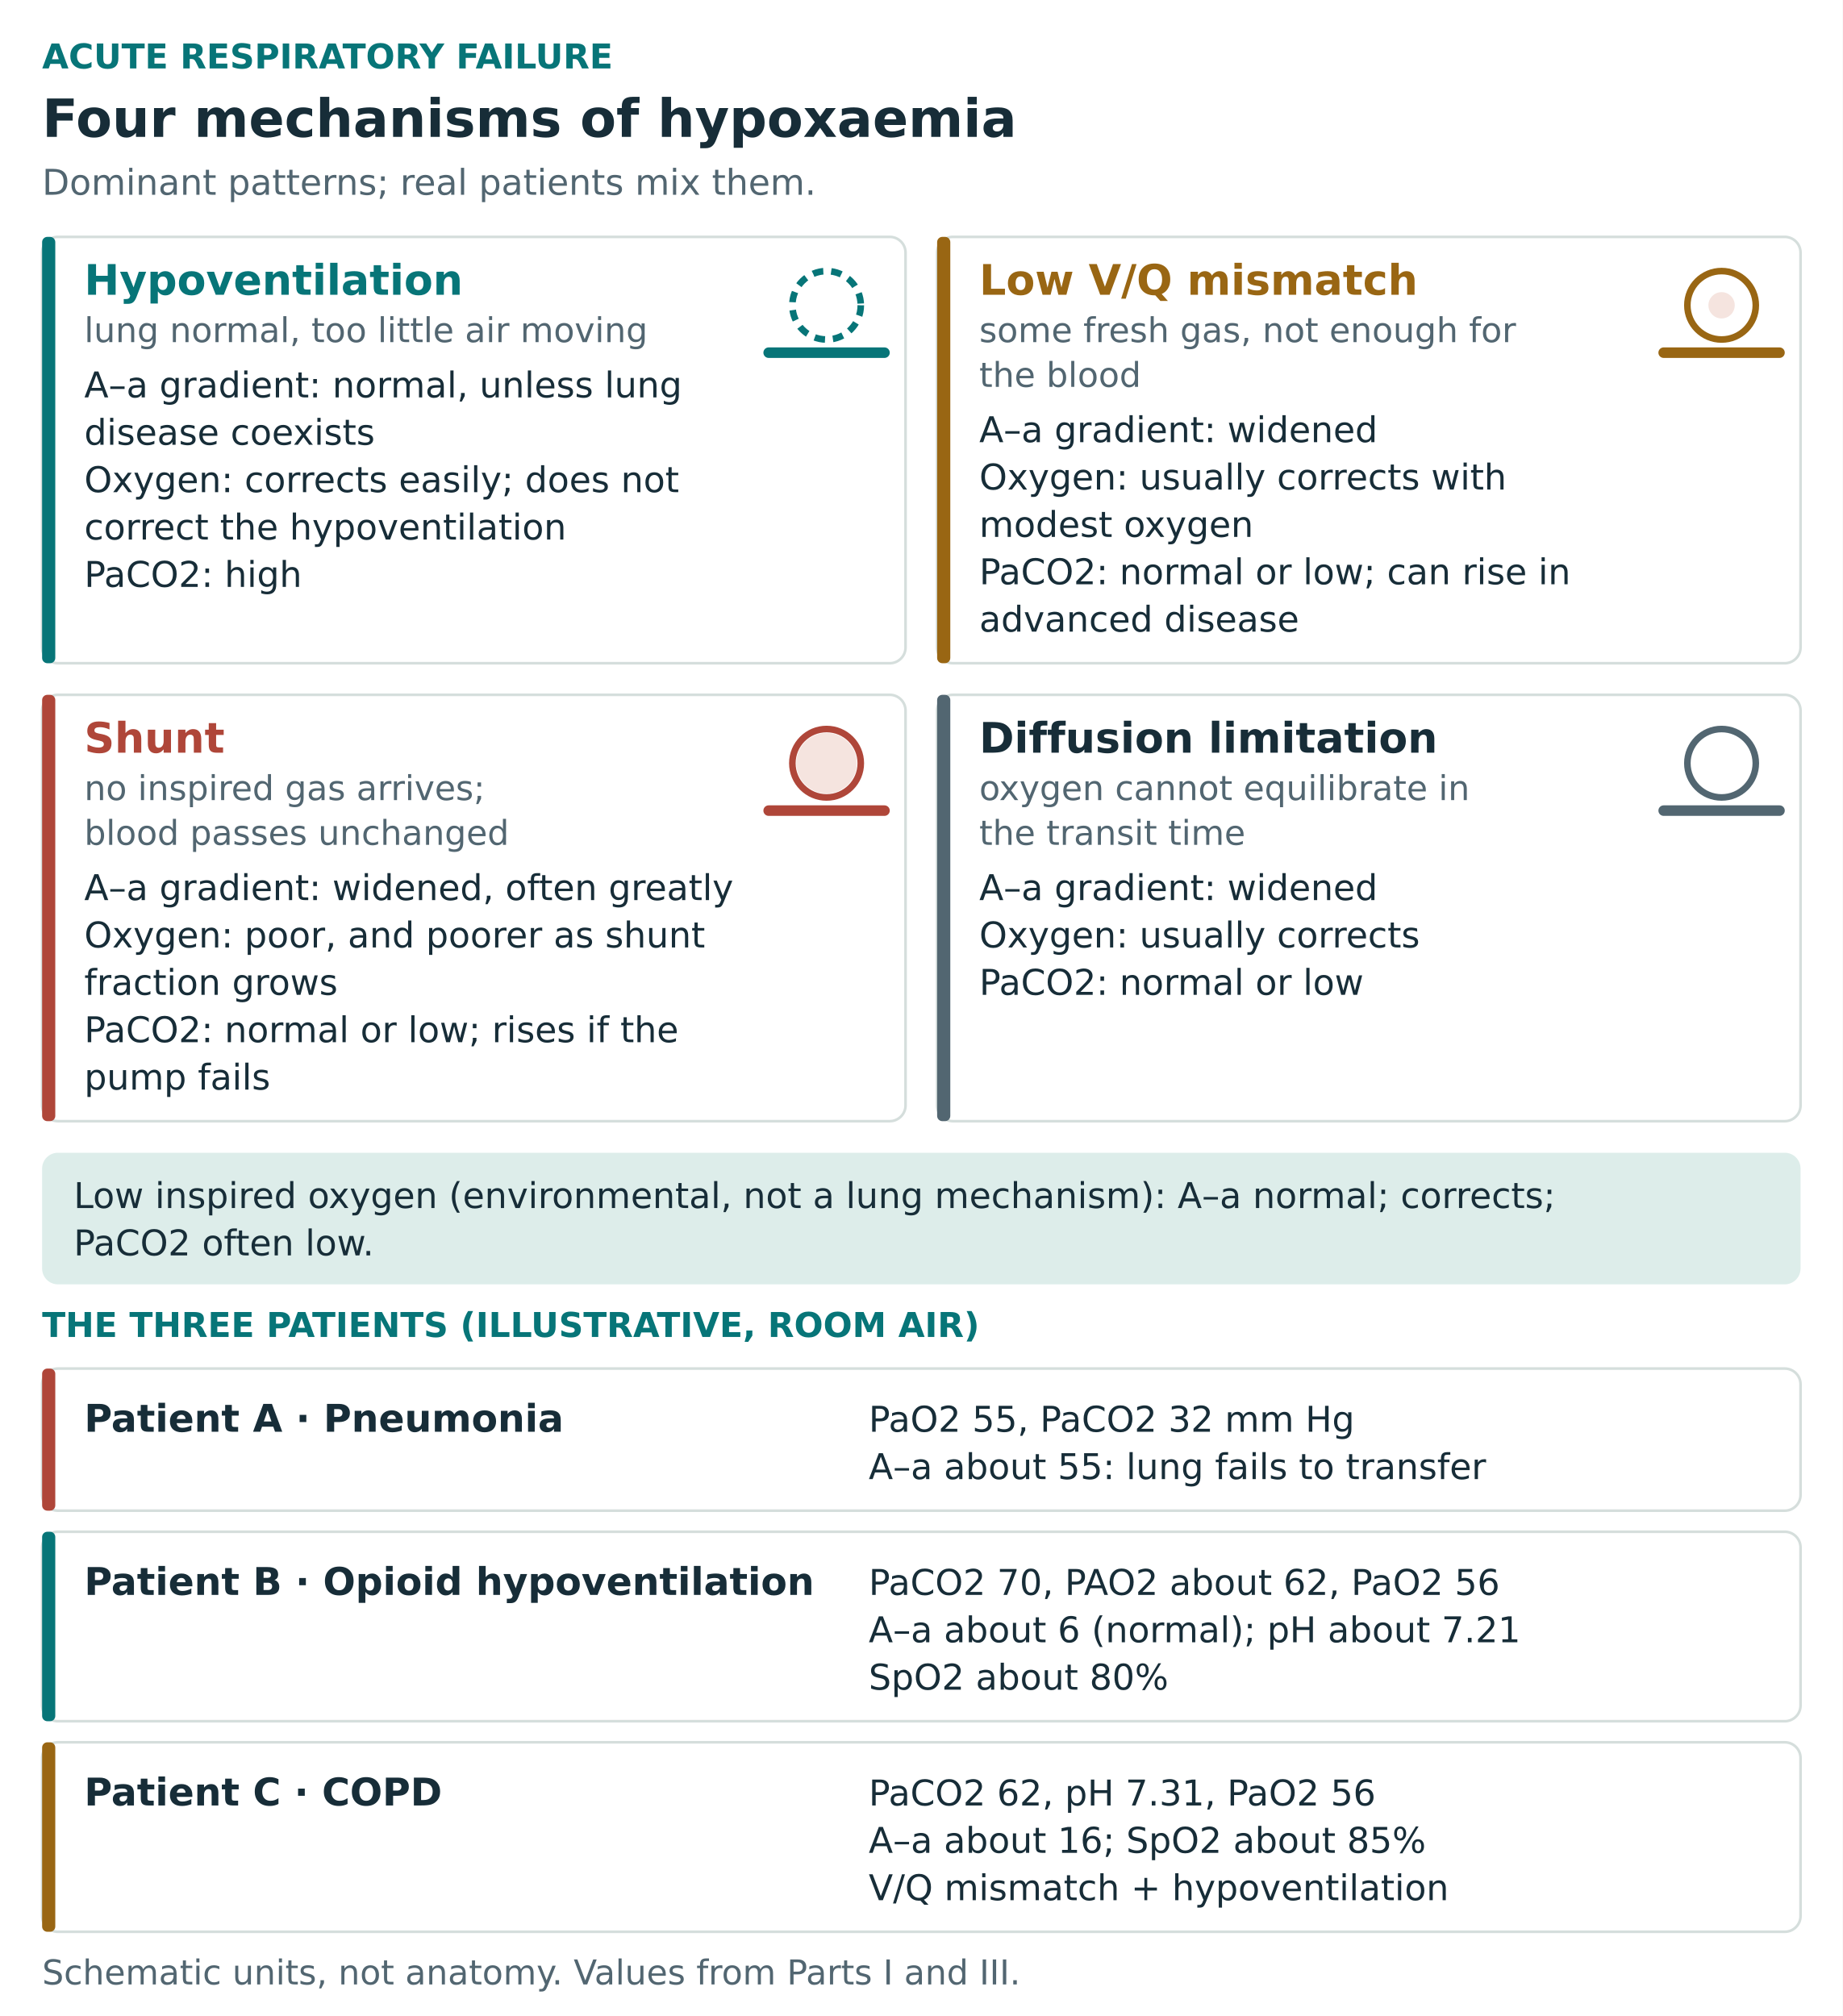
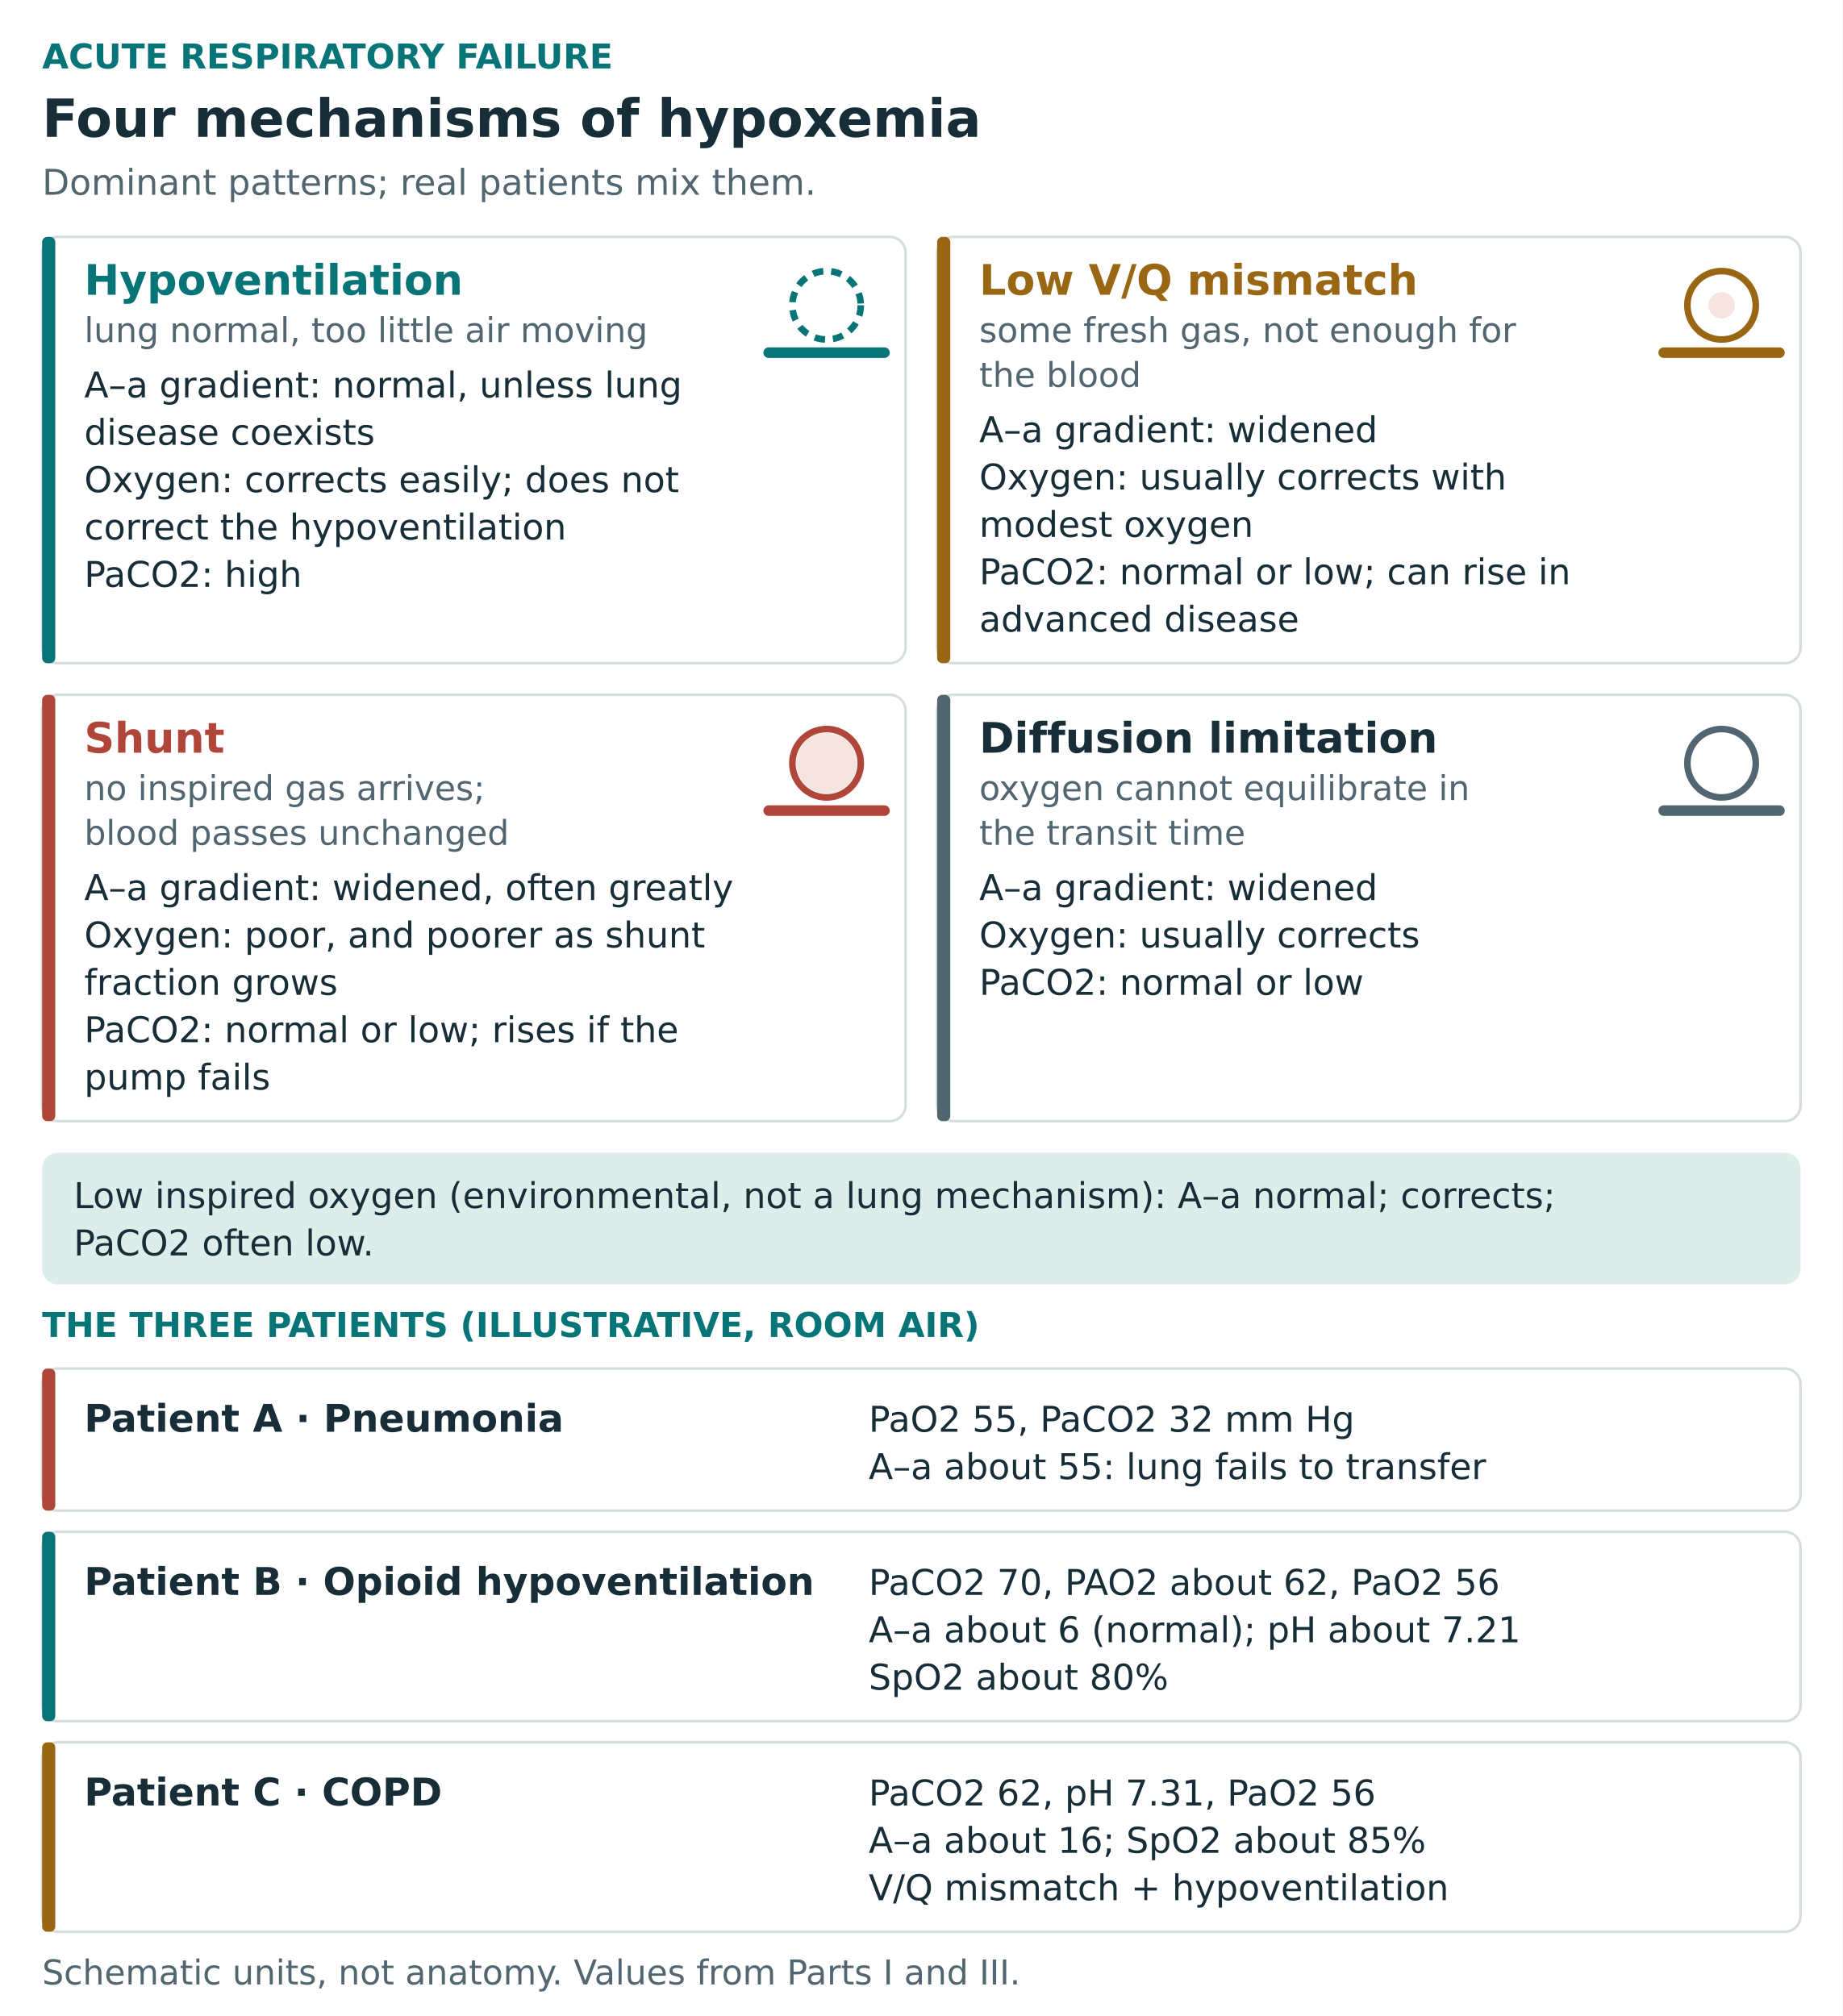
<svg xmlns="http://www.w3.org/2000/svg" viewBox="0 0 700 766" width="100%" role="img" aria-labelledby="rf1p-title rf1p-desc">
  <style>text{font-family:'DejaVu Sans',system-ui,sans-serif}.rf1p-t-ink{fill:#172d38}.rf1p-t-muted{fill:#526671}.rf1p-t-teal{fill:#077578}.rf1p-t-red{fill:#af4639}.rf1p-t-gold{fill:#996613}.rf1p-bg{fill:#ffffff}.rf1p-pn{fill:#ffffff;stroke:#d5dedc}.rf1p-s-teal{stroke:#077578;fill:none}.rf1p-f-teal{fill:#077578}.rf1p-s-red{stroke:#af4639;fill:none}.rf1p-f-red{fill:#af4639}.rf1p-s-gold{stroke:#996613;fill:none}.rf1p-f-gold{fill:#996613}.rf1p-s-muted{stroke:#526671;fill:none}.rf1p-f-muted{fill:#526671}.rf1p-s-rule{stroke:#d5dedc;fill:none}.rf1p-f-rule{fill:#d5dedc}.rf1p-f-tt{fill:#ddedea}.rf1p-f-rt{fill:#f5e4df}</style>
  <defs>
    <marker id="rf1p-ah" viewBox="0 0 10 10" refX="8" refY="5" markerWidth="5" markerHeight="5" orient="auto-start-reverse">
      <path class="rf1p-f-muted" d="M0,0 L10,5 L0,10 z" />
    </marker>
  </defs>
  <rect class="rf1p-bg" width="700" height="766" />
  <text class="rf1p-t-teal" x="16" y="26" font-size="13" font-weight="600" text-anchor="start">ACUTE RESPIRATORY FAILURE</text>
-   <text class="rf1p-t-ink" x="16" y="52" font-size="20" font-weight="600" text-anchor="start">Four mechanisms of hypoxaemia</text>
+   <text class="rf1p-t-ink" x="16" y="52" font-size="20" font-weight="600" text-anchor="start">Four mechanisms of hypoxemia</text>
  <text class="rf1p-t-muted" x="16" y="74" font-size="13.5" text-anchor="start">Dominant patterns; real patients mix them.</text>
  <rect class="rf1p-pn" x="16.0" y="90" width="328.0" height="162" rx="6" />
  <rect class="rf1p-f-teal" x="16.0" y="90" width="5" height="162" rx="2" />
  <circle class="rf1p-s-teal" cx="314.0" cy="116" r="13" stroke-width="2.5" stroke-dasharray="4 3" />
  <path class="rf1p-s-teal" d="M292.0,134 H336.0" stroke-width="4" stroke-linecap="round" />
  <text class="rf1p-t-teal" x="32.0" y="112" font-size="16" font-weight="600" text-anchor="start">Hypoventilation</text>
  <text class="rf1p-t-muted" x="32.0" y="130" font-size="13" text-anchor="start">lung normal, too little air moving</text>
  <text class="rf1p-t-ink" x="32.0" y="151" font-size="13.5" text-anchor="start">A–a gradient: normal, unless lung</text>
  <text class="rf1p-t-ink" x="32.0" y="169" font-size="13.5" text-anchor="start">disease coexists</text>
  <text class="rf1p-t-ink" x="32.0" y="187" font-size="13.5" text-anchor="start">Oxygen: corrects easily; does not</text>
  <text class="rf1p-t-ink" x="32.0" y="205" font-size="13.5" text-anchor="start">correct the hypoventilation</text>
  <text class="rf1p-t-ink" x="32.0" y="223" font-size="13.5" text-anchor="start">PaCO2: high</text>
  <rect class="rf1p-pn" x="356.0" y="90" width="328.0" height="162" rx="6" />
  <rect class="rf1p-f-gold" x="356.0" y="90" width="5" height="162" rx="2" />
  <circle class="rf1p-s-gold" cx="654.0" cy="116" r="13" stroke-width="2.5" />
  <circle class="rf1p-f-rt" cx="654.0" cy="116" r="5" />
  <path class="rf1p-s-gold" d="M632.0,134 H676.0" stroke-width="4" stroke-linecap="round" />
  <text class="rf1p-t-gold" x="372.0" y="112" font-size="16" font-weight="600" text-anchor="start">Low V/Q mismatch</text>
  <text class="rf1p-t-muted" x="372.0" y="130" font-size="13" text-anchor="start">some fresh gas, not enough for</text>
  <text class="rf1p-t-muted" x="372.0" y="147" font-size="13" text-anchor="start">the blood</text>
  <text class="rf1p-t-ink" x="372.0" y="168" font-size="13.5" text-anchor="start">A–a gradient: widened</text>
  <text class="rf1p-t-ink" x="372.0" y="186" font-size="13.5" text-anchor="start">Oxygen: usually corrects with</text>
  <text class="rf1p-t-ink" x="372.0" y="204" font-size="13.5" text-anchor="start">modest oxygen</text>
  <text class="rf1p-t-ink" x="372.0" y="222" font-size="13.5" text-anchor="start">PaCO2: normal or low; can rise in</text>
  <text class="rf1p-t-ink" x="372.0" y="240" font-size="13.5" text-anchor="start">advanced disease</text>
  <rect class="rf1p-pn" x="16.0" y="264" width="328.0" height="162" rx="6" />
  <rect class="rf1p-f-red" x="16.0" y="264" width="5" height="162" rx="2" />
  <circle class="rf1p-s-red" cx="314.0" cy="290" r="13" stroke-width="2.5" />
  <circle class="rf1p-f-rt" cx="314.0" cy="290" r="11.5" />
  <path class="rf1p-s-red" d="M292.0,308 H336.0" stroke-width="4" stroke-linecap="round" />
  <text class="rf1p-t-red" x="32.0" y="286" font-size="16" font-weight="600" text-anchor="start">Shunt</text>
  <text class="rf1p-t-muted" x="32.0" y="304" font-size="13" text-anchor="start">no inspired gas arrives;</text>
  <text class="rf1p-t-muted" x="32.0" y="321" font-size="13" text-anchor="start">blood passes unchanged</text>
  <text class="rf1p-t-ink" x="32.0" y="342" font-size="13.5" text-anchor="start">A–a gradient: widened, often greatly</text>
  <text class="rf1p-t-ink" x="32.0" y="360" font-size="13.5" text-anchor="start">Oxygen: poor, and poorer as shunt</text>
  <text class="rf1p-t-ink" x="32.0" y="378" font-size="13.5" text-anchor="start">fraction grows</text>
  <text class="rf1p-t-ink" x="32.0" y="396" font-size="13.5" text-anchor="start">PaCO2: normal or low; rises if the</text>
  <text class="rf1p-t-ink" x="32.0" y="414" font-size="13.5" text-anchor="start">pump fails</text>
  <rect class="rf1p-pn" x="356.0" y="264" width="328.0" height="162" rx="6" />
  <rect class="rf1p-f-muted" x="356.0" y="264" width="5" height="162" rx="2" />
  <circle class="rf1p-s-muted" cx="654.0" cy="290" r="13" stroke-width="2.5" />
  <path class="rf1p-s-muted" d="M632.0,308 H676.0" stroke-width="4" stroke-linecap="round" />
  <text class="rf1p-t-ink" x="372.0" y="286" font-size="16" font-weight="600" text-anchor="start">Diffusion limitation</text>
  <text class="rf1p-t-muted" x="372.0" y="304" font-size="13" text-anchor="start">oxygen cannot equilibrate in</text>
  <text class="rf1p-t-muted" x="372.0" y="321" font-size="13" text-anchor="start">the transit time</text>
  <text class="rf1p-t-ink" x="372.0" y="342" font-size="13.5" text-anchor="start">A–a gradient: widened</text>
  <text class="rf1p-t-ink" x="372.0" y="360" font-size="13.5" text-anchor="start">Oxygen: usually corrects</text>
  <text class="rf1p-t-ink" x="372.0" y="378" font-size="13.5" text-anchor="start">PaCO2: normal or low</text>
  <rect class="rf1p-f-tt" x="16" y="438" width="668" height="50" rx="6" />
  <text class="rf1p-t-ink" x="28" y="459" font-size="13.5" text-anchor="start">Low inspired oxygen (environmental, not a lung mechanism): A–a normal; corrects;</text>
  <text class="rf1p-t-ink" x="28" y="477" font-size="13.5" text-anchor="start">PaCO2 often low.</text>
  <text class="rf1p-t-teal" x="16" y="508" font-size="13" font-weight="600" text-anchor="start">THE THREE PATIENTS (ILLUSTRATIVE, ROOM AIR)</text>
  <rect class="rf1p-pn" x="16" y="520" width="668" height="54" rx="6" />
  <rect class="rf1p-f-red" x="16" y="520" width="5" height="54" rx="2" />
  <text class="rf1p-t-ink" x="32" y="544" font-size="14.5" font-weight="600" text-anchor="start">Patient A · Pneumonia</text>
  <text class="rf1p-t-ink" x="330" y="544" font-size="13.5" text-anchor="start">PaO2 55, PaCO2 32 mm Hg</text>
  <text class="rf1p-t-ink" x="330" y="562" font-size="13.5" text-anchor="start">A–a about 55: lung fails to transfer</text>
  <rect class="rf1p-pn" x="16" y="582" width="668" height="72" rx="6" />
  <rect class="rf1p-f-teal" x="16" y="582" width="5" height="72" rx="2" />
  <text class="rf1p-t-ink" x="32" y="606" font-size="14.5" font-weight="600" text-anchor="start">Patient B · Opioid hypoventilation</text>
  <text class="rf1p-t-ink" x="330" y="606" font-size="13.5" text-anchor="start">PaCO2 70, PAO2 about 62, PaO2 56</text>
  <text class="rf1p-t-ink" x="330" y="624" font-size="13.5" text-anchor="start">A–a about 6 (normal); pH about 7.21</text>
  <text class="rf1p-t-ink" x="330" y="642" font-size="13.5" text-anchor="start">SpO2 about 80%</text>
  <rect class="rf1p-pn" x="16" y="662" width="668" height="72" rx="6" />
  <rect class="rf1p-f-gold" x="16" y="662" width="5" height="72" rx="2" />
  <text class="rf1p-t-ink" x="32" y="686" font-size="14.5" font-weight="600" text-anchor="start">Patient C · COPD</text>
  <text class="rf1p-t-ink" x="330" y="686" font-size="13.5" text-anchor="start">PaCO2 62, pH 7.31, PaO2 56</text>
  <text class="rf1p-t-ink" x="330" y="704" font-size="13.5" text-anchor="start">A–a about 16; SpO2 about 85%</text>
  <text class="rf1p-t-ink" x="330" y="722" font-size="13.5" text-anchor="start">V/Q mismatch + hypoventilation</text>
  <text class="rf1p-t-muted" x="16" y="754" font-size="13" text-anchor="start">Schematic units, not anatomy. Values from Parts I and III.</text>
</svg>
